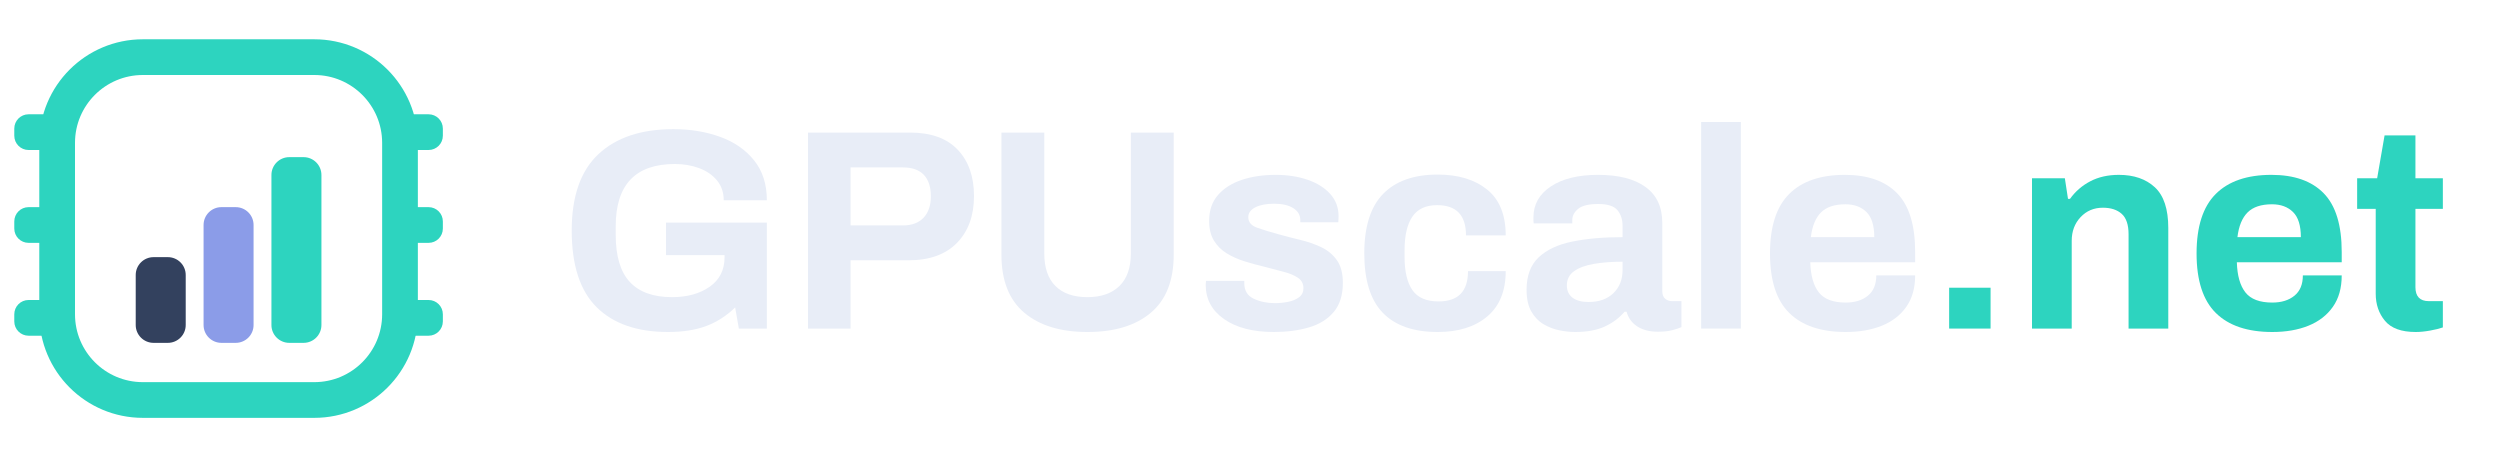
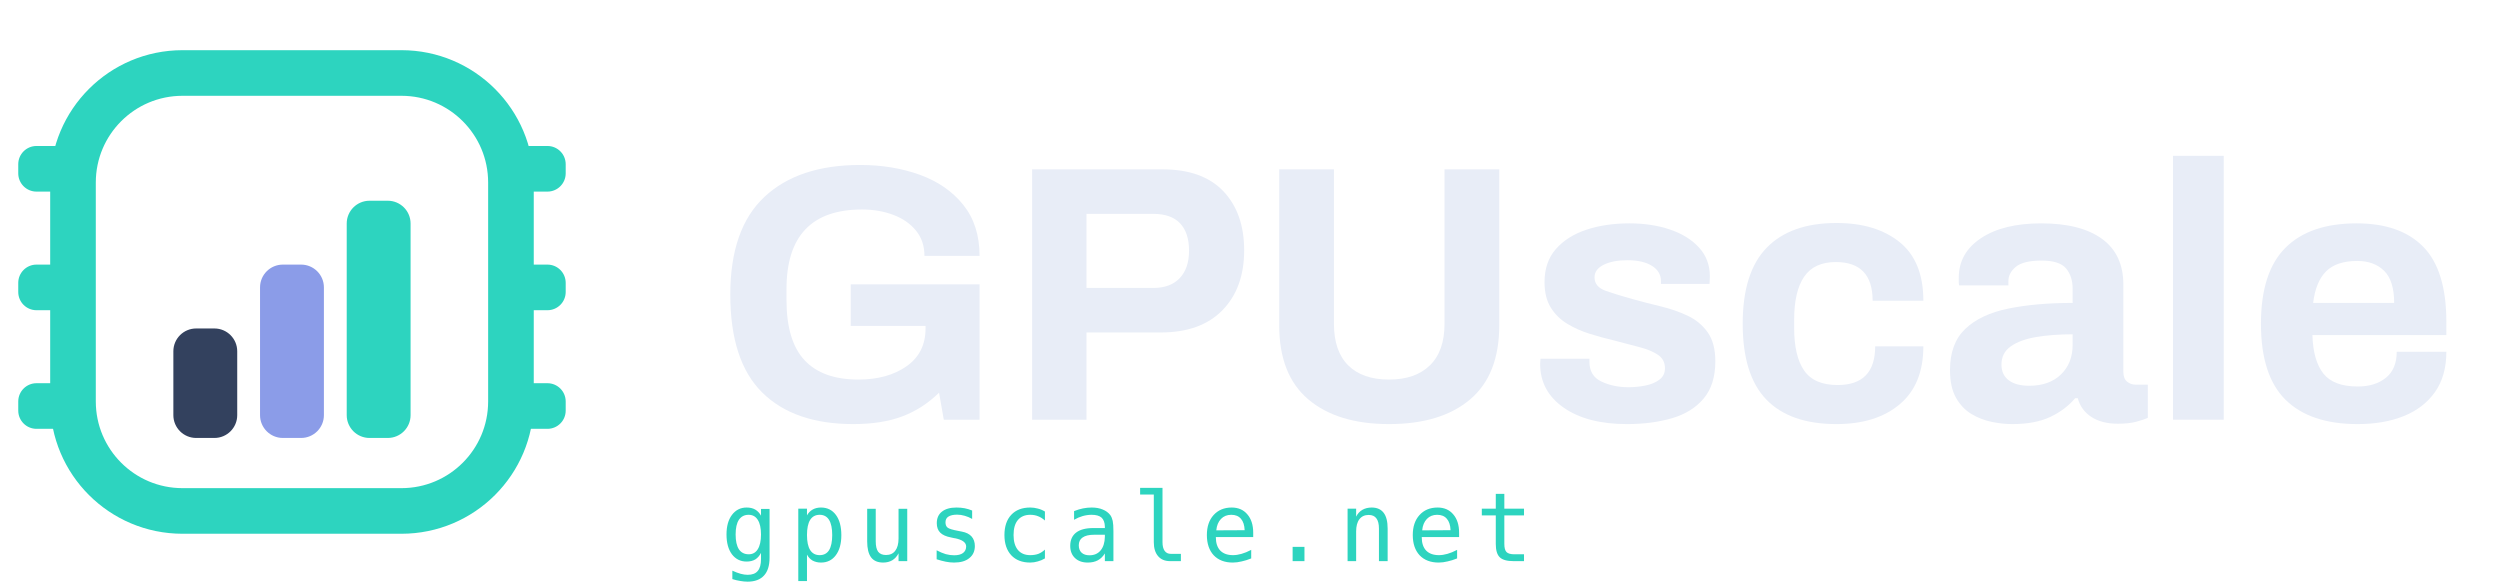
- <svg xmlns="http://www.w3.org/2000/svg" viewBox="0 0 350 64" role="img" aria-label="GPUscale.net">
+ <svg xmlns="http://www.w3.org/2000/svg" viewBox="0 0 274 64" role="img" aria-label="GPUscale · gpuscale.net">
  <rect x="2" y="16" width="6" height="5" rx="2" fill="#2DD4BF" />
  <rect x="56" y="16" width="6" height="5" rx="2" fill="#2DD4BF" />
  <rect x="2" y="29" width="6" height="5" rx="2" fill="#2DD4BF" />
  <rect x="56" y="29" width="6" height="5" rx="2" fill="#2DD4BF" />
  <rect x="2" y="42" width="6" height="5" rx="2" fill="#2DD4BF" />
  <rect x="56" y="42" width="6" height="5" rx="2" fill="#2DD4BF" />
  <rect x="8" y="8" width="48" height="48" rx="12" fill="none" stroke="#2DD4BF" stroke-width="5" />
  <rect x="19" y="36" width="7" height="12" rx="2.5" fill="#33415E" />
  <rect x="28.5" y="29" width="7" height="19" rx="2.5" fill="#8B9CE8" />
  <rect x="38" y="22" width="7" height="26" rx="2.5" fill="#2DD4BF" />
  <g fill="#E8EDF7">
    <path transform="translate(78.00,46) scale(0.04,-0.04)" d="M388 -12Q226 -12 138.5 74.5Q51 161 51 343Q51 523 144.5 610.5Q238 698 407 698Q496 698 570.5 671.0Q645 644 689.5 588.5Q734 533 734 449H583Q583 490 559.5 518.5Q536 547 497.0 561.5Q458 576 412 576Q205 576 205 358V328Q205 216 254.5 163.0Q304 110 402 110Q482 110 534.0 146.5Q586 183 586 250V257H381V371H734V0H636L623 74Q578 30 522.0 9.0Q466 -12 388 -12Z" />
    <path transform="translate(110.08,46) scale(0.04,-0.04)" d="M76 0V686H433Q543 686 600.0 626.0Q657 566 657 464Q657 361 597.5 300.0Q538 239 428 239H225V0ZM225 361H408Q455 361 480.5 388.0Q506 415 506 463Q506 512 481.5 538.0Q457 564 408 564H225Z" />
    <path transform="translate(137.32,46) scale(0.04,-0.04)" d="M373 -12Q232 -12 152.0 55.5Q72 123 72 259V686H222V263Q222 188 261.0 149.0Q300 110 373 110Q445 110 485.0 149.0Q525 188 525 263V686H675V259Q675 123 595.0 55.5Q515 -12 373 -12Z" />
    <path transform="translate(167.24,46) scale(0.04,-0.04)" d="M277 -12Q168 -12 103.5 33.0Q39 78 39 153Q39 157 39.5 161.0Q40 165 40 167H174Q174 164 174 159Q174 120 207.0 104.5Q240 89 281 89Q304 89 327.0 93.5Q350 98 365.5 109.5Q381 121 381 141Q381 165 361.5 178.0Q342 191 310.5 199.0Q279 207 242 217Q208 225 174.5 235.5Q141 246 113.0 263.0Q85 280 68.0 307.5Q51 335 51 377Q51 432 82.0 467.5Q113 503 165.5 520.5Q218 538 284 538Q345 538 395.0 521.0Q445 504 474.5 471.5Q504 439 504 393Q504 386 503.5 379.5Q503 373 503 372H370V380Q370 406 345.5 421.5Q321 437 278 437Q238 437 213.0 424.5Q188 412 188 390Q188 364 219.0 353.0Q250 342 294 330Q330 320 369.5 310.5Q409 301 443.0 285.0Q477 269 498.0 239.5Q519 210 519 160Q519 96 487.0 58.0Q455 20 400.0 4.0Q345 -12 277 -12Z" />
    <path transform="translate(189.48,46) scale(0.04,-0.04)" d="M295 -12Q168 -12 103.0 55.0Q38 122 38 263Q38 404 104.0 471.5Q170 539 295 539Q403 539 468.0 486.5Q533 434 533 326H394Q394 432 293 432Q234 432 206.5 392.0Q179 352 179 274V251Q179 174 206.5 134.5Q234 95 298 95Q401 95 401 201H533Q533 97 468.5 42.5Q404 -12 295 -12Z" />
    <path transform="translate(212.40,46) scale(0.04,-0.04)" d="M203 -12Q177 -12 147.5 -6.0Q118 0 92.0 15.5Q66 31 49.5 60.0Q33 89 33 136Q33 209 75.0 249.0Q117 289 193.0 304.5Q269 320 369 320V359Q369 393 351.0 414.5Q333 436 284 436Q234 436 213.5 419.0Q193 402 193 380V368H58Q57 373 57.0 378.0Q57 383 57 389Q57 457 118.0 497.5Q179 538 283 538Q391 538 449.5 495.5Q508 453 508 370V131Q508 113 518.0 104.5Q528 96 542 96H575V5Q564 0 543.5 -5.5Q523 -11 493 -11Q449 -11 420.5 7.5Q392 26 383 59H376Q349 27 307.5 7.5Q266 -12 203 -12ZM250 93Q305 93 337.0 124.0Q369 155 369 205V234Q313 234 269.0 226.5Q225 219 199.5 201.0Q174 183 174 151Q174 123 194.0 108.0Q214 93 250 93Z" />
    <path transform="translate(235.60,46) scale(0.04,-0.04)" d="M64 0V723H203V0Z" />
    <path transform="translate(246.28,46) scale(0.04,-0.04)" d="M303 -12Q173 -12 105.5 54.5Q38 121 38 263Q38 404 105.0 471.0Q172 538 300 538Q420 538 483.0 473.5Q546 409 546 268V232H179Q181 162 209.0 126.5Q237 91 303 91Q351 91 380.5 115.0Q410 139 410 186H546Q546 120 515.0 76.0Q484 32 429.5 10.0Q375 -12 303 -12ZM181 320H403Q403 381 375.5 408.0Q348 435 302 435Q245 435 216.5 406.5Q188 378 181 320Z" />
  </g>
-   <g fill="#2DD4BF">
-     <path transform="translate(269.64,46) scale(0.04,-0.04)" d="M81 0V143H226V0Z" />
-     <path transform="translate(281.92,46) scale(0.04,-0.04)" d="M64 0V526H179L190 454H197Q225 493 268.0 515.5Q311 538 368 538Q447 538 494.0 494.5Q541 451 541 352V0H402V330Q402 380 378.0 401.5Q354 423 312 423Q265 423 234.0 390.0Q203 357 203 307V0Z" />
-     <path transform="translate(306.00,46) scale(0.04,-0.04)" d="M303 -12Q173 -12 105.5 54.5Q38 121 38 263Q38 404 105.0 471.0Q172 538 300 538Q420 538 483.0 473.5Q546 409 546 268V232H179Q181 162 209.0 126.5Q237 91 303 91Q351 91 380.5 115.0Q410 139 410 186H546Q546 120 515.0 76.0Q484 32 429.5 10.0Q375 -12 303 -12ZM181 320H403Q403 381 375.5 408.0Q348 435 302 435Q245 435 216.5 406.5Q188 378 181 320Z" />
-     <path transform="translate(329.36,46) scale(0.04,-0.04)" d="M221 -12Q146 -12 113.5 27.0Q81 66 81 122V419H16V526H86L112 676H220V526H316V419H220V145Q220 96 267 96H316V4Q299 -2 271.5 -7.0Q244 -12 221 -12Z" />
-   </g>
+   <text x="79" y="61.5" font-family="ui-monospace,Menlo,Consolas,monospace" font-size="10.5" letter-spacing="1.2" fill="#2DD4BF">gpuscale.net</text>
</svg>
